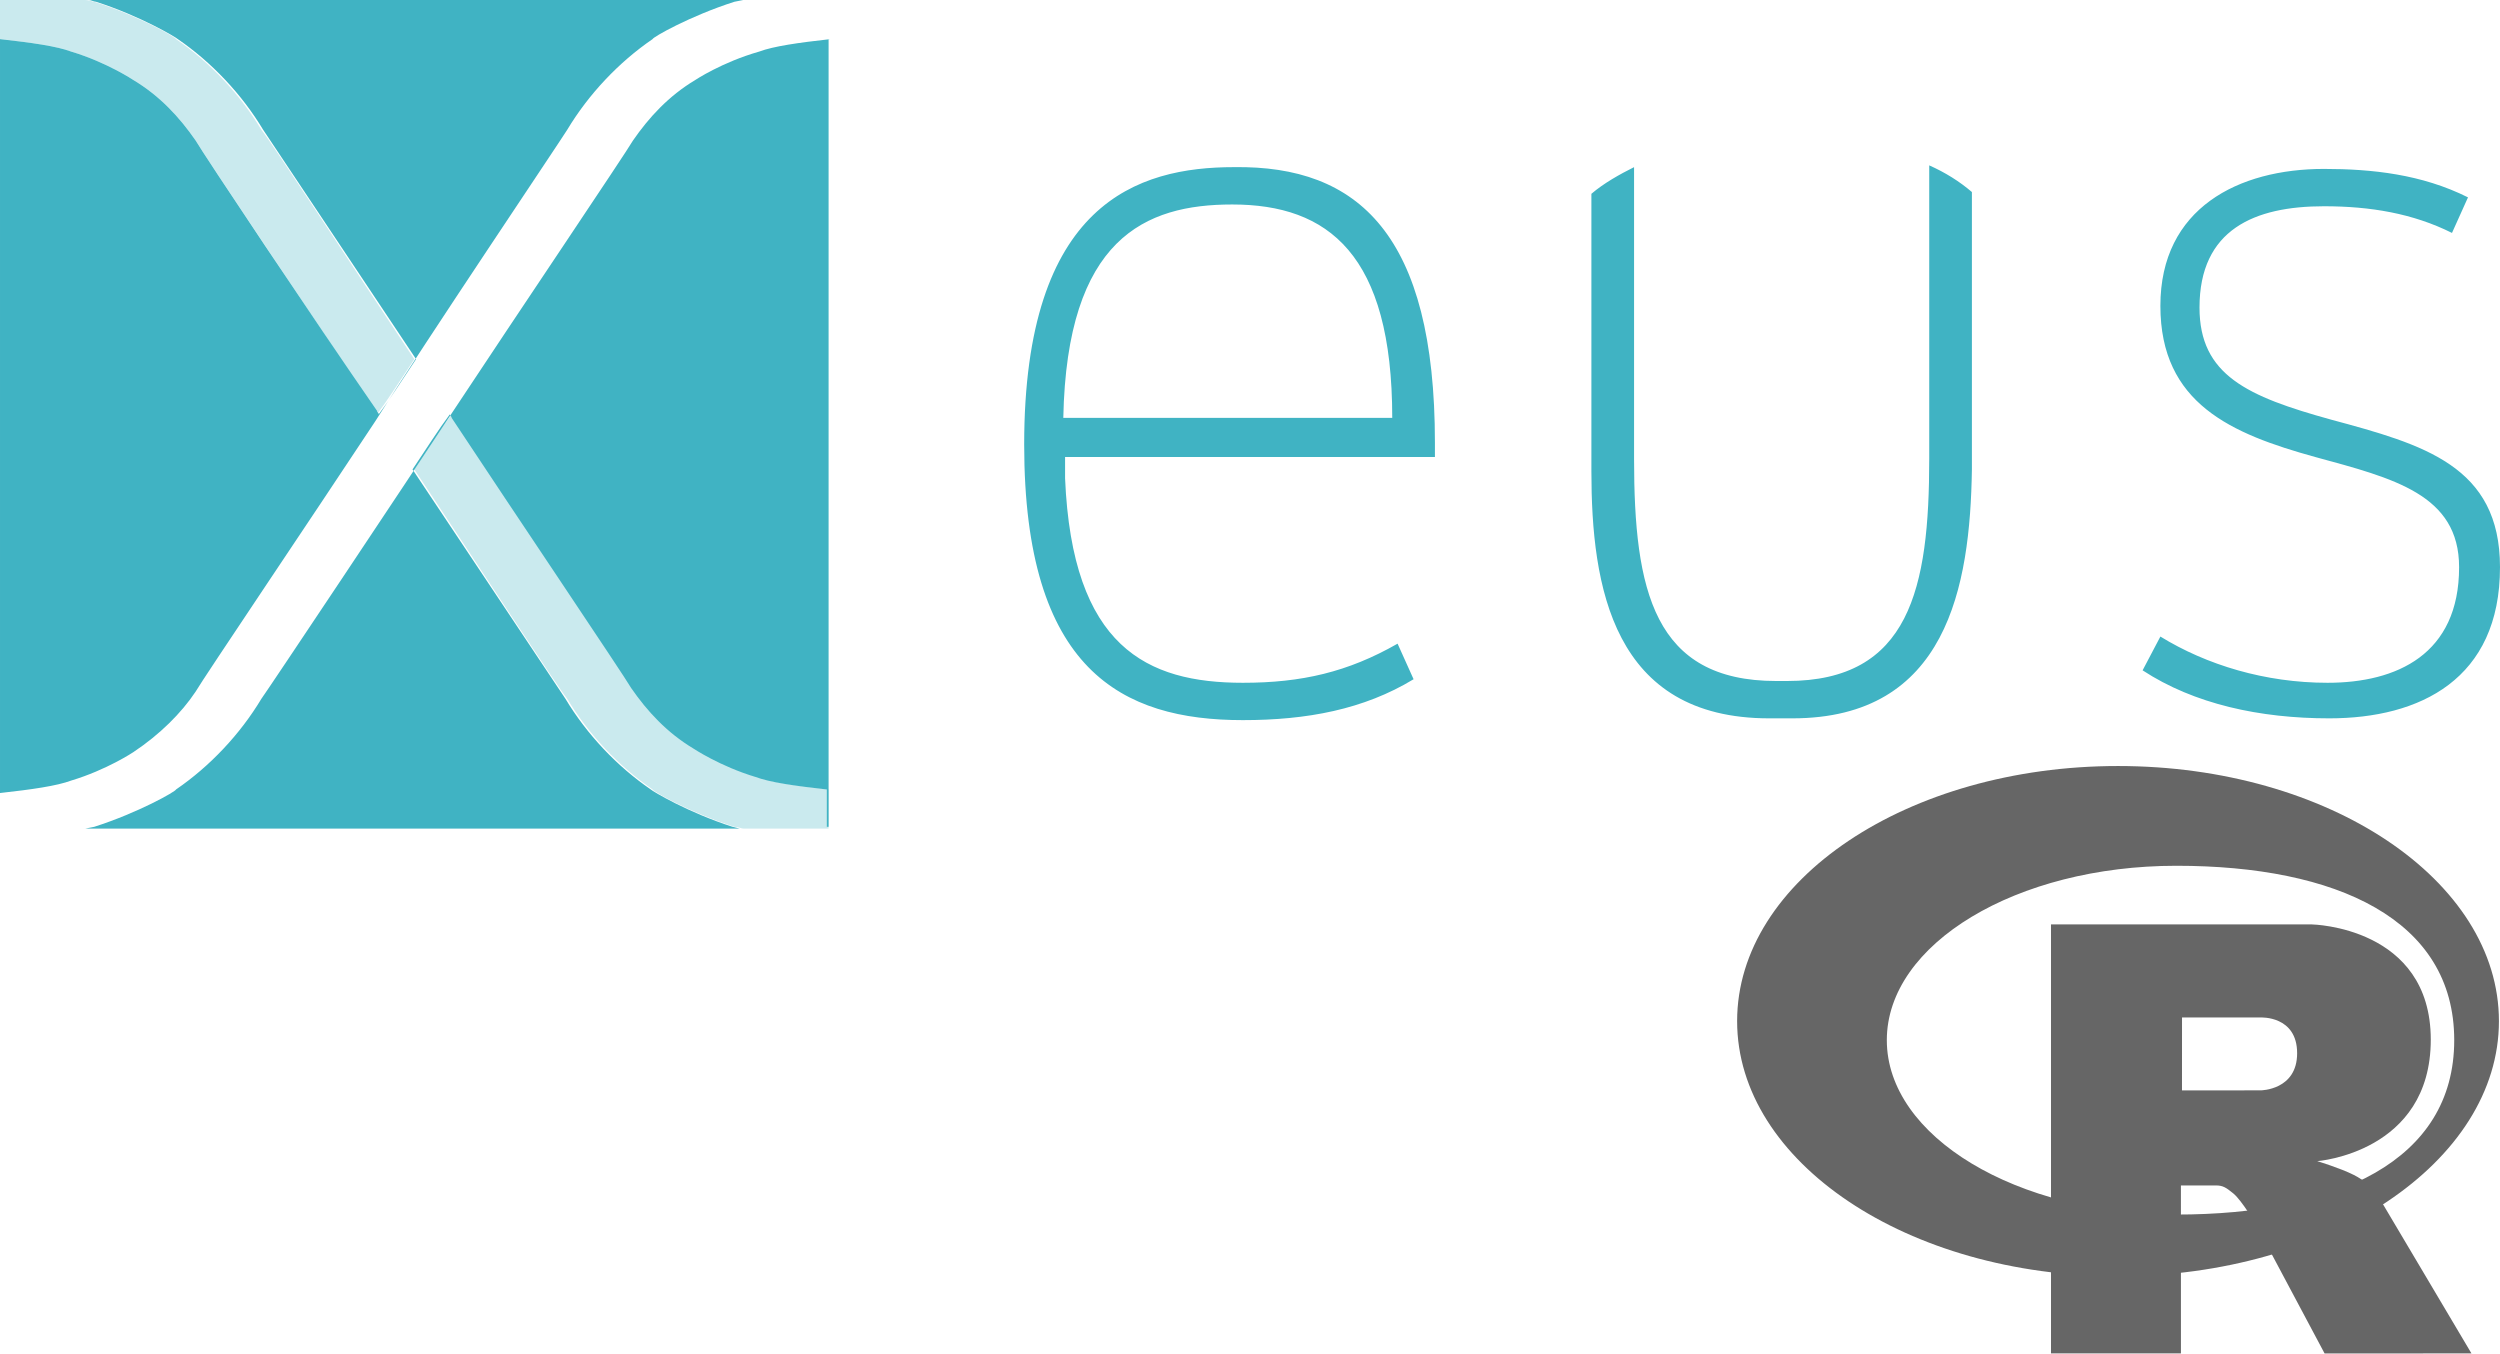
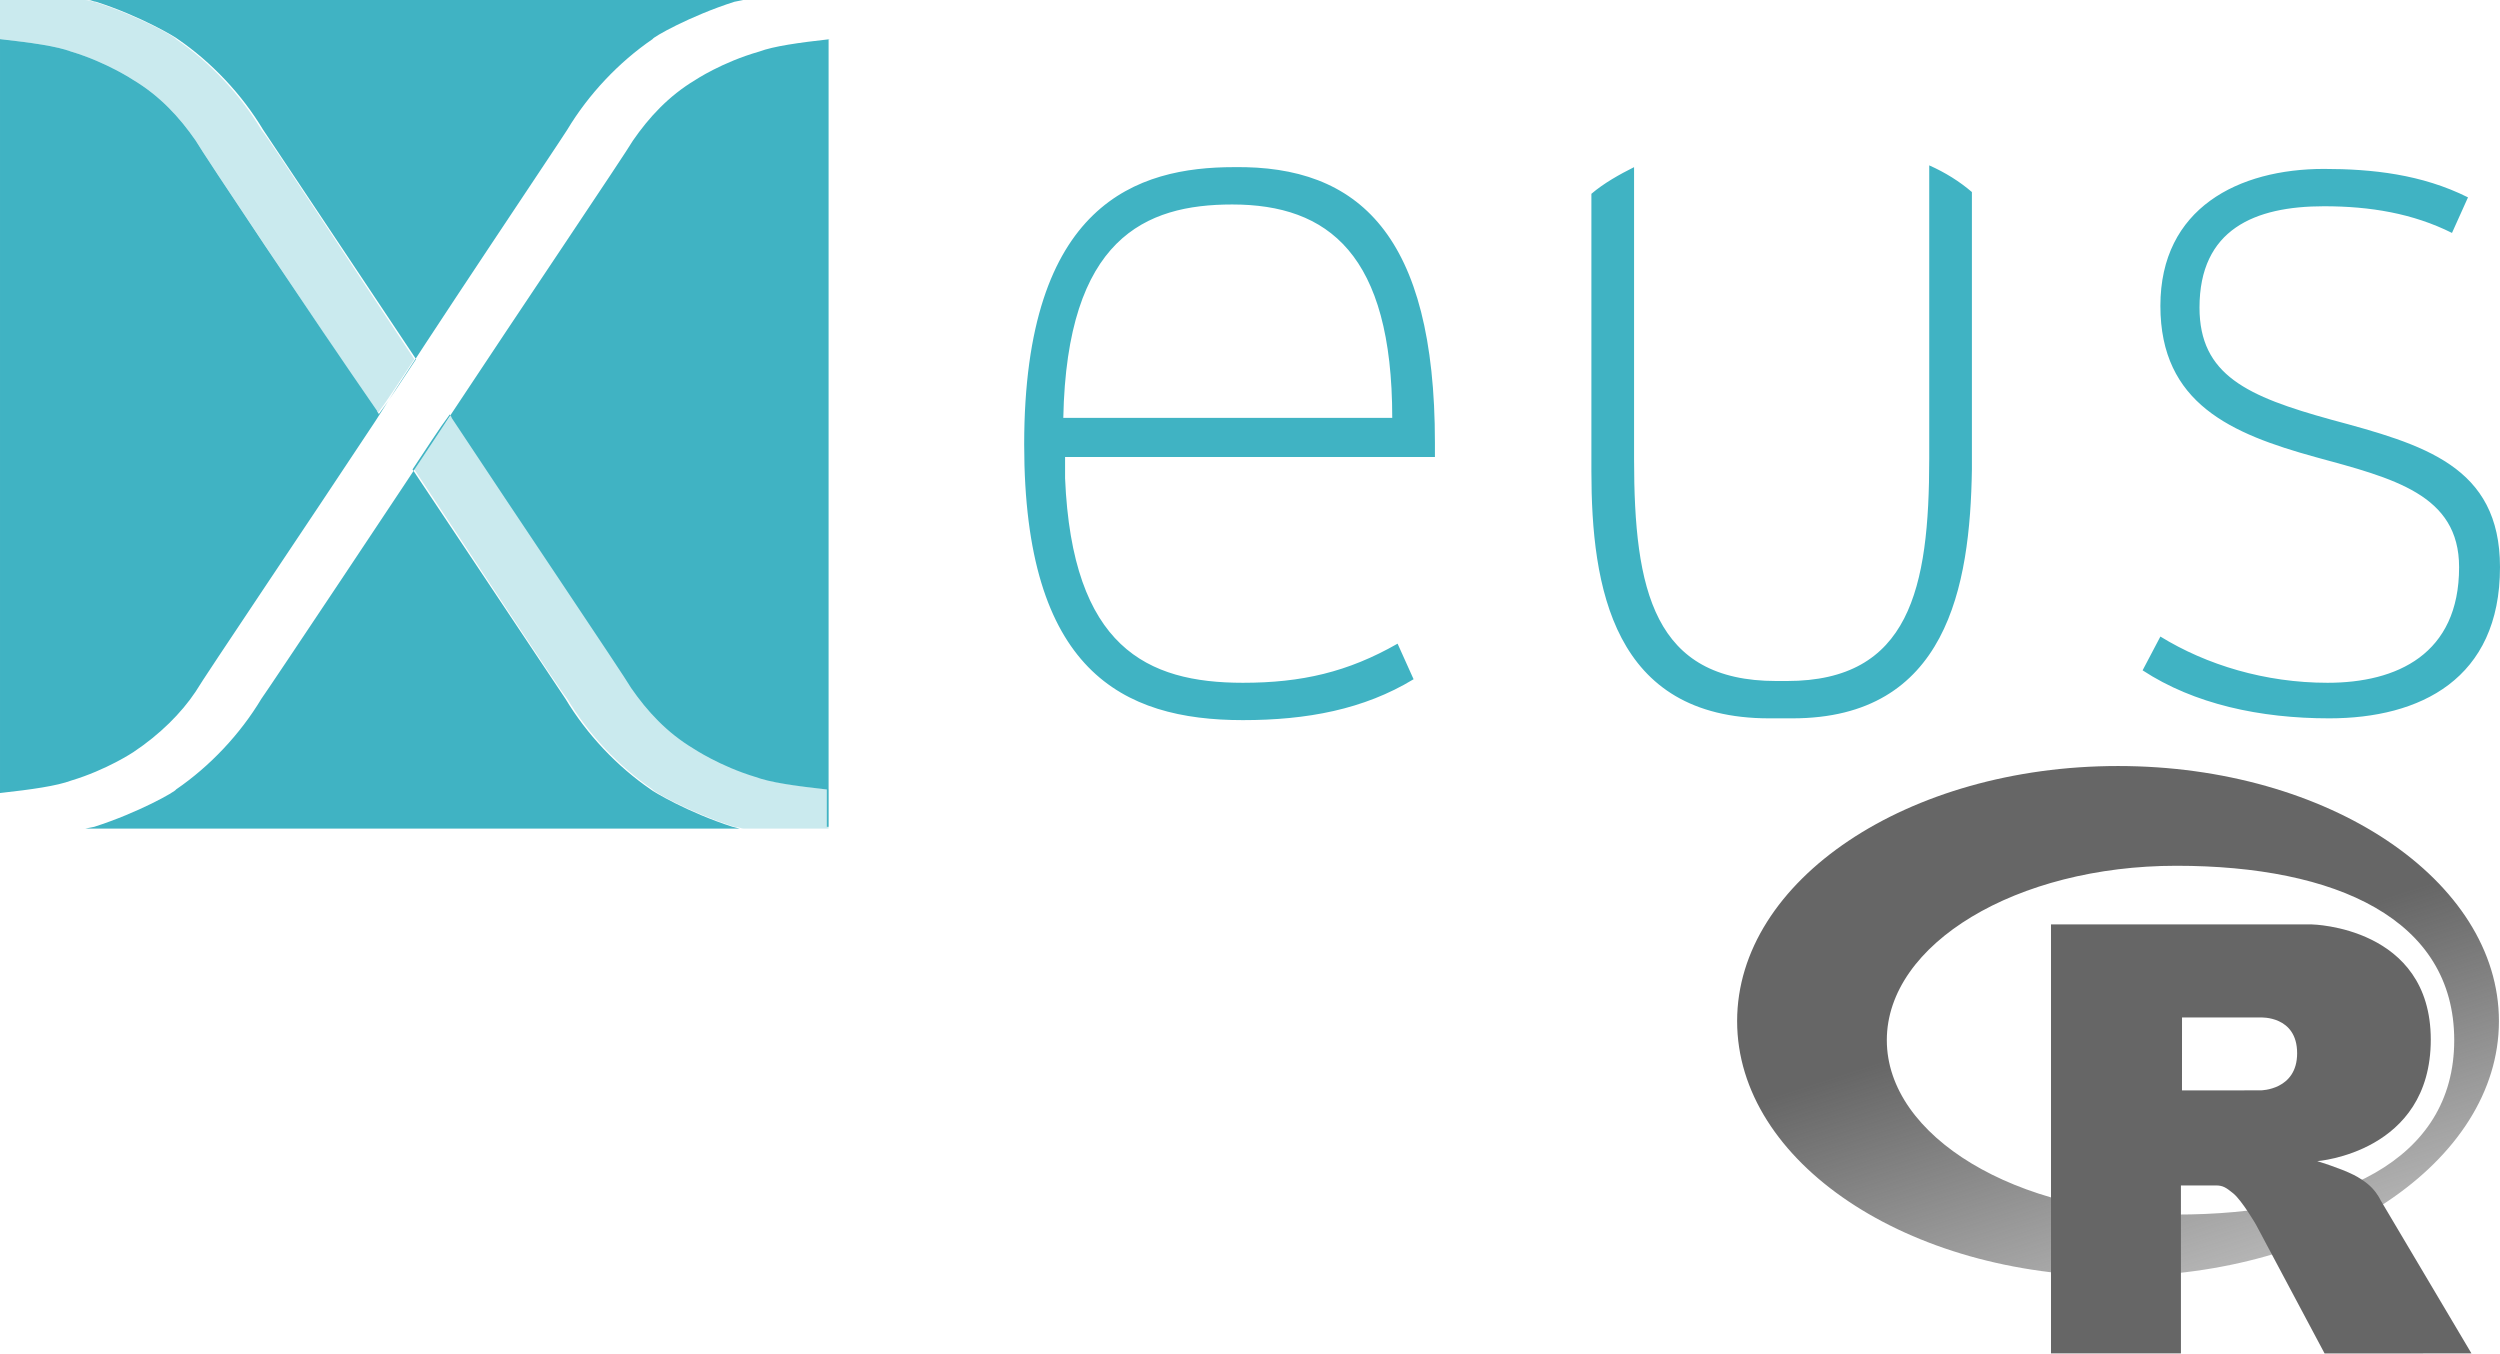
- <svg xmlns="http://www.w3.org/2000/svg" version="1.1" id="Calque_1" x="0px" y="0px" viewBox="0 0 140.6 76.12" width="451.606" height="244.496" xml:space="preserve">
-   <defs id="defs1" />
+ <svg xmlns="http://www.w3.org/2000/svg" xmlns:xlink="http://www.w3.org/1999/xlink" version="1.1" id="Calque_1" x="0px" y="0px" viewBox="0 0 140.6 76.12" width="451.606" height="244.496" xml:space="preserve">
+   <defs id="defs1">
+     <linearGradient id="linearGradient1">
+       <stop style="stop-color:#666666;stop-opacity:1;" offset="0" id="stop1" />
+       <stop style="stop-color:#666666;stop-opacity:1;" offset="0.454" id="stop3" />
+       <stop style="stop-color:#666666;stop-opacity:0.297;" offset="1" id="stop2" />
+     </linearGradient>
+     <linearGradient xlink:href="#linearGradient1" id="linearGradient2" x1="112.498" y1="37.055" x2="125.738" y2="77.802" gradientUnits="userSpaceOnUse" />
+   </defs>
  <style type="text/css" id="style1">
	.st0{fill:#40B3C3;}
	.st1{opacity:0.28;fill:#40B3C3;}
</style>
  <g id="g1">
    <path id="path4143_3_" class="st0" d="m 5,0 c 0.1,0 0.3,0.1 0.4,0.1 2.5,0.8 4.5,2 4.6,2.1 1.9,1.3 3.6,3.1 4.8,5.1 0.4,0.6 5.2,7.8 8.6,12.9 -0.8,1.2 -1.5,2.3 -2.1,3.1 0,-0.1 -0.1,-0.1 -0.1,-0.2 C 17.6,17.9 11.4,8.6 11,7.9 10.1,6.6 9,5.4 7.5,4.5 7.5,4.5 6,3.5 4,2.9 3.2,2.6 1.8,2.4 0,2.2 V 44.6 C 1.8,44.4 3.2,44.2 4,43.9 6,43.3 7.5,42.3 7.5,42.3 9,41.3 10.2,40.1 11,38.9 11.4,38.2 17.6,29 21.1,23.7 24,19.1 31.4,8.1 31.9,7.3 c 1.2,-2 2.9,-3.8 4.8,-5.1 0,-0.1 2.1,-1.3 4.6,-2.1 L 41.8,0 Z m 41.7,2.2 c -1.8,0.2 -3.2,0.4 -4,0.7 -2.1,0.6 -3.6,1.6 -3.6,1.6 -1.5,0.9 -2.6,2.1 -3.5,3.4 -0.4,0.7 -6.6,9.9 -10.1,15.2 -2.9,4.4 -10.3,15.5 -10.8,16.2 -1.2,2 -2.9,3.8 -4.8,5.1 0,0.1 -2.1,1.3 -4.6,2.1 l -0.5,0.1 h 36.8 l -0.4,-0.1 c -2.5,-0.8 -4.5,-2 -4.6,-2.1 -1.9,-1.3 -3.6,-3.1 -4.8,-5.1 -0.4,-0.6 -5.2,-7.8 -8.6,-12.9 0.8,-1.2 1.5,-2.3 2.1,-3.1 0,0.1 0.1,0.1 0.1,0.2 3.5,5.3 9.7,14.5 10.1,15.2 0.9,1.3 2,2.5 3.5,3.4 0,0 1.5,1 3.5,1.6 0.8,0.3 2.2,0.5 4,0.7 v 2.1 h 0.1 V 2.2 Z" />
    <path id="path7-3_4_" class="st1" d="m 25.4,23.3 c -0.6,0.8 -1.3,1.9 -2.1,3.1 3.4,5.1 8.1,12.3 8.6,12.9 1.2,2 2.9,3.8 4.8,5.1 0,0.1 2.1,1.3 4.6,2.1 0.2,0 0.4,0.1 0.5,0.1 h 4.8 V 44.4 C 44.8,44.2 43.4,44 42.6,43.7 40.6,43.1 39.1,42.1 39.1,42.1 37.6,41.2 36.5,40 35.6,38.7 35.2,38 29,28.8 25.5,23.5 v 0 c 0,0 0,-0.1 -0.1,-0.2 M 4.8,0 H 0 v 2.2 c 1.8,0.2 3.2,0.4 4,0.7 2,0.6 3.5,1.6 3.5,1.6 1.5,0.9 2.6,2.1 3.5,3.4 0.4,0.7 6.6,9.9 10.1,15.2 v 0 c 0,0.1 0.1,0.1 0.1,0.2 0.6,-0.8 1.3,-1.9 2.1,-3.1 C 19.9,15.1 15.2,7.9 14.7,7.3 13.5,5.3 11.8,3.5 9.9,2.2 9.9,2.1 7.8,0.9 5.3,0.1 5.2,0.1 5,0 4.8,0" />
    <path class="st0" d="m 140.6,31.9 c 0,6.3 -4.5,8.5 -9.6,8.5 -3.9,0 -7.6,-0.8 -10.5,-2.7 l 1,-1.9 c 2.6,1.6 5.9,2.6 9.4,2.6 3.9,0 7.4,-1.6 7.4,-6.5 0,-4.1 -3.7,-5 -8.1,-6.2 -4.7,-1.3 -8.7,-3 -8.7,-8.5 0,-5.5 4.4,-7.7 9.2,-7.7 2.7,0 5.5,0.3 8.1,1.6 l -0.9,2 c -2.2,-1.1 -4.6,-1.5 -7.2,-1.5 -3.9,0 -7,1.3 -7,5.7 0,3.8 2.7,5 7.4,6.3 5.2,1.4 9.5,2.6 9.5,8.3 z m -32.1,-6.1 c 0,7.3 -1.1,12.5 -8,12.5 h -0.6 c -6.9,0 -8,-5.1 -8,-12.5 V 9.4 c -0.8,0.4 -1.7,0.9 -2.4,1.5 v 15.6 c 0,6.5 1.2,13.9 10,13.9 h 1.3 c 8.7,0 10,-7.4 10.1,-14 V 10.8 c -0.7,-0.6 -1.5,-1.1 -2.4,-1.5 z M 80.7,24.9 v 0.8 0 H 59.9 v 1.2 c 0.4,9.5 4.6,11.5 10,11.5 3.3,0 5.9,-0.6 8.7,-2.2 l 0.9,2 c -2.8,1.7 -6,2.3 -9.6,2.3 C 63.1,40.5 57.6,37.7 57.6,25 57.6,11.4 64,9.4 69.4,9.4 c 7,-0.1 11.3,3.8 11.3,15.5 z m -2.4,-1.4 c 0,-9.2 -3.6,-12 -9,-12 -4.9,0 -9.3,1.9 -9.5,12 z" id="path1" />
  </g>
-   <path class="jp-icon-selectable" d="m 119.118,71.775 c -11.831,0 -21.422,-6.423 -21.422,-14.347 0,-7.923 9.591,-14.347 21.422,-14.347 11.831,0 21.422,6.423 21.422,14.347 0,7.923 -9.591,14.347 -21.422,14.347 z m 3.279,-23.084 c -8.992,0 -16.282,4.391 -16.282,9.808 0,5.417 7.29,9.808 16.282,9.808 8.992,0 15.629,-3.002 15.629,-9.808 0,-6.804 -6.636,-9.808 -15.629,-9.808 z" fill="#b3b3b3" fill-rule="evenodd" id="path1-8" style="fill:#666666;fill-opacity:1;stroke-width:0.059" />
+   <path class="jp-icon-selectable" d="m 119.118,71.775 c -11.831,0 -21.422,-6.423 -21.422,-14.347 0,-7.923 9.591,-14.347 21.422,-14.347 11.831,0 21.422,6.423 21.422,14.347 0,7.923 -9.591,14.347 -21.422,14.347 z m 3.279,-23.084 c -8.992,0 -16.282,4.391 -16.282,9.808 0,5.417 7.29,9.808 16.282,9.808 8.992,0 15.629,-3.002 15.629,-9.808 0,-6.804 -6.636,-9.808 -15.629,-9.808 z" fill="#b3b3b3" fill-rule="evenodd" id="path1-8" style="fill:url(#linearGradient2);fill-opacity:1;stroke-width:0.059" />
  <path class="jp-icon-selectable" d="m 130.32,65.303 c 0,0 1.297,0.391 2.05,0.772 0.262,0.132 0.713,0.396 1.04,0.743 0.32,0.339 0.475,0.683 0.475,0.683 l 5.11,8.615 -8.259,0.004 -3.862,-7.252 c 0,0 -0.791,-1.359 -1.277,-1.753 -0.406,-0.329 -0.579,-0.446 -0.98,-0.446 -0.28,0 -1.962,0 -1.962,0 l 0.001,9.445 -7.308,0.003 V 51.99 h 14.675 c 0,0 6.684,0.121 6.684,6.48 0,6.359 -6.387,6.833 -6.387,6.833 z m -3.179,-8.079 -4.424,-0.003 -0.002,4.103 4.426,-0.002 c 0,0 2.05,-0.006 2.05,-2.087 0,-2.122 -2.05,-2.011 -2.05,-2.011 z" fill="#3465b0" fill-rule="evenodd" id="path2" style="fill:#666666;fill-opacity:1;stroke-width:0.059" />
</svg>
